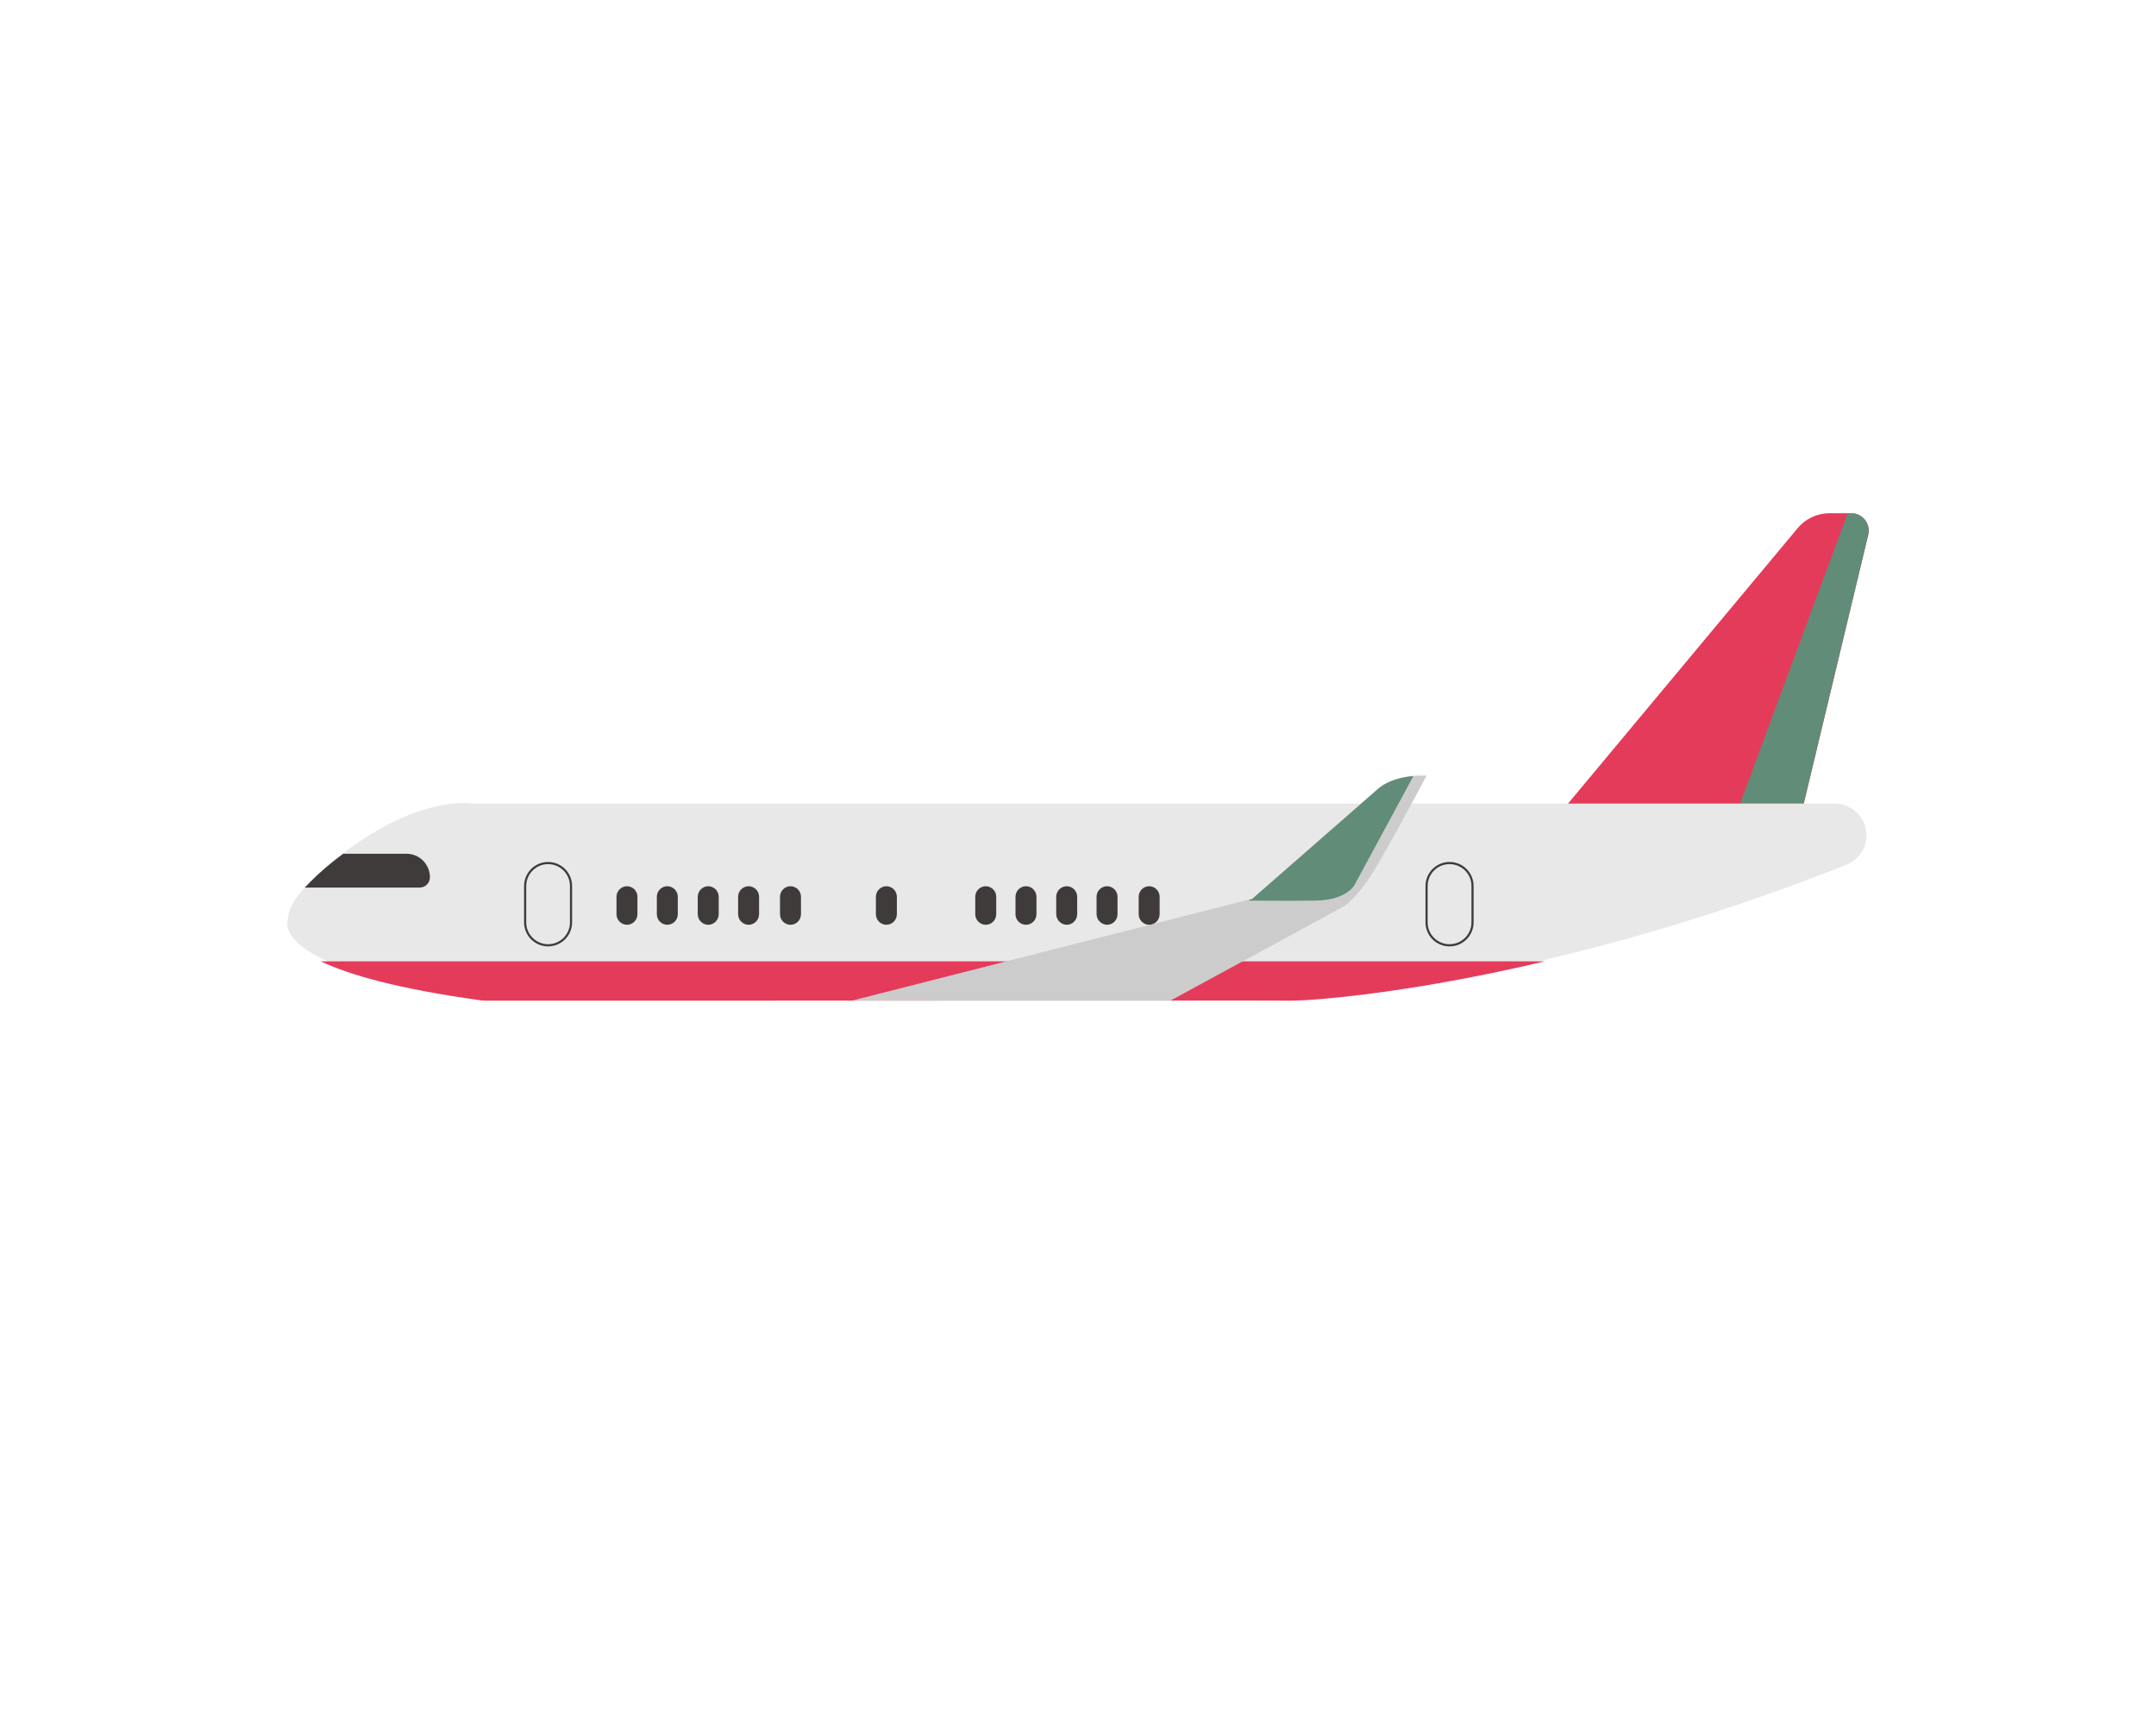
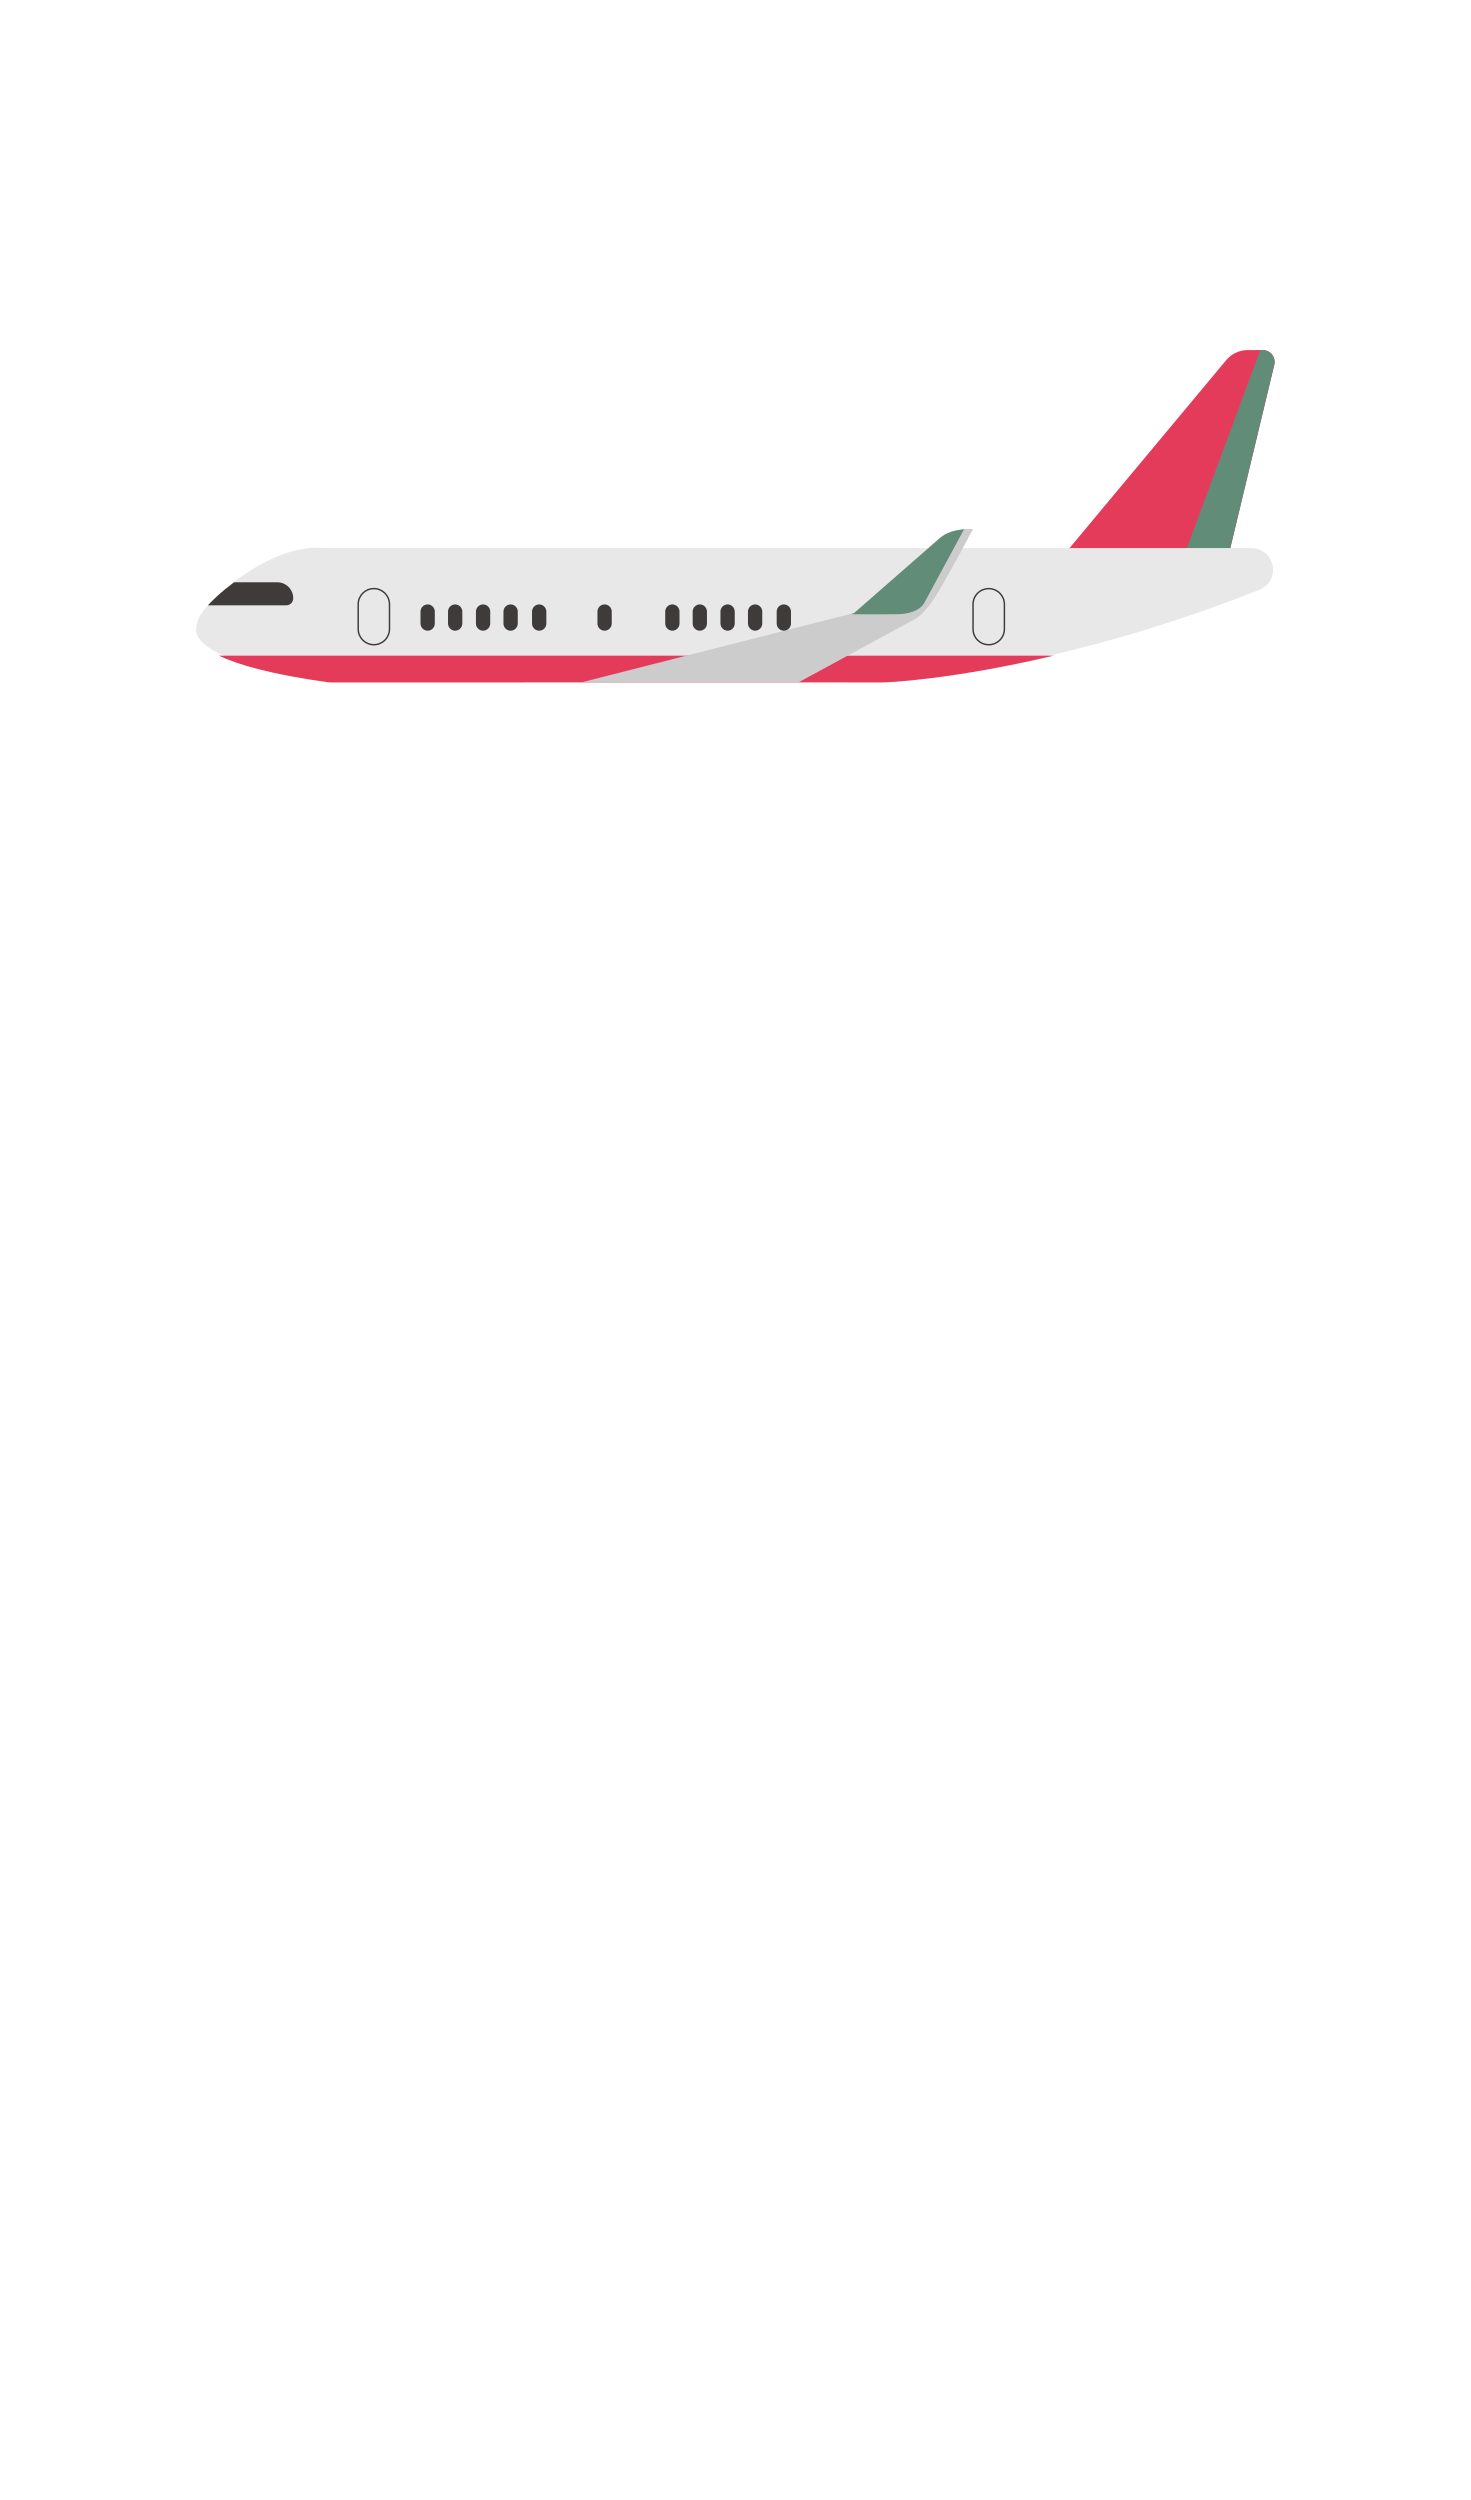
- <svg xmlns="http://www.w3.org/2000/svg" id="en4qhsbx4v0b1" viewBox="0 0 1000 800" shape-rendering="geometricPrecision" text-rendering="geometricPrecision">
+ <svg xmlns="http://www.w3.org/2000/svg" id="en4qhsbx4v0b1" viewBox="0 0 1000 1700" shape-rendering="geometricPrecision" text-rendering="geometricPrecision">
  <g id="en4qhsbx4v0b2">
    <g id="en4qhsbx4v0b3">
      <path id="en4qhsbx4v0b4" d="M527.94,98C541.94,54,497.94,65,497.94,65C489.94,-26,389.94,60,389.94,60C361.94,29,313.94,85,313.94,85C280.94,81,274.94,98,274.94,98Z" transform="matrix(1 0 0 1 -865.8489 76.82652)" fill="rgb(229,59,91)" stroke="none" stroke-width="1" />
      <g id="en4qhsbx4v0b5">
        <path id="en4qhsbx4v0b6" d="M405,261.24C372.51,204.38,320.53,240.12,320.53,240.12C279.92,225.5,271.8,254.74,271.8,254.74C244.18,240.12,226.31,261.24,226.31,261.24Z" transform="matrix(1 0 0 1 -1019.185 -123.8048)" fill="rgb(229,59,91)" stroke="none" stroke-width="1" />
        <path id="en4qhsbx4v0b7" d="M707.91,78C708.91,55,683.91,64,683.91,64C676.91,-11,620.91,61,620.91,61C614.91,7,569.91,76,569.91,76L707.91,78" transform="matrix(1 0 0 1 -1557.122 184.0873)" fill="rgb(94,148,153)" stroke="none" stroke-width="1" />
      </g>
      <path id="en4qhsbx4v0b8" d="M405,261.24C372.51,204.38,320.53,240.12,320.53,240.12C279.92,225.5,271.8,254.74,271.8,254.74C244.18,240.12,226.31,261.24,226.31,261.24Z" transform="matrix(1 0 0 1 -778.6886 372.0779)" fill="rgb(229,59,91)" stroke="none" stroke-width="1" />
      <path id="en4qhsbx4v0b9" d="M253,210.69C267,166.69,223,177.69,223,177.69C215,86.69,115,172.69,115,172.69C87,141.69,39,197.69,39,197.69C6,193.69,0,210.69,0,210.69Z" transform="matrix(1 0 0 1 -889.9041 292.9854)" fill="rgb(94,148,153)" stroke="none" stroke-width="1" />
      <path id="en4qhsbx4v0b10" d="M707.91,78C708.91,55,683.91,64,683.91,64C676.91,-11,620.91,61,620.91,61C614.91,7,569.91,76,569.91,76L707.91,78" transform="matrix(1 0 0 1 -1014.349 23.22)" fill="rgb(94,148,153)" stroke="none" stroke-width="1" />
      <path id="en4qhsbx4v0b11" d="M839.59,268.07C831.59,249.07,804.59,244.07,804.59,244.07C785.59,239.07,758.59,259.07,758.59,259.07C758.59,244.07,747.59,239.07,747.59,239.07C736.59,231.07,712.59,248.07,712.59,248.07C709.59,196.07,679.59,199.07,679.59,199.07C648.59,200.07,619.59,250.07,619.59,250.07C617.06,245.746,613.654,241.999,609.59,239.07C605.526,236.141,599.59,230.07,576.59,253.07C553.59,276.07,542.59,272.07,542.59,272.07Z" transform="matrix(1 0 0 1 -1154.124 22.88145)" fill="rgb(94,148,153)" stroke="none" stroke-width="1" />
      <path id="en4qhsbx4v0b12" d="M839.59,268.07C831.59,249.07,804.59,244.07,804.59,244.07C785.59,239.07,758.59,259.07,758.59,259.07C758.59,244.07,747.59,239.07,747.59,239.07C736.59,231.07,712.59,248.07,712.59,248.07C709.59,196.07,679.59,199.07,679.59,199.07C648.59,200.07,619.59,250.07,619.59,250.07C617.06,245.746,613.654,241.999,609.59,239.07C605.526,236.141,599.59,230.07,576.59,253.07C553.59,276.07,542.59,272.07,542.59,272.07Z" transform="matrix(1 0 0 1 -1154.124 22.88145)" fill="rgb(94,148,153)" stroke="none" stroke-width="1" />
      <g id="en4qhsbx4v0b13" transform="matrix(1 0 0 1 -770.6467 238.0227)">
        <path id="en4qhsbx4v0b14" d="M1604.36,7C1607.996,2.59,1613.404,0.025,1619.12,0L1629.3,0C1631.766,-0.005,1634.099,1.116,1635.636,3.044C1637.173,4.973,1637.745,7.497,1637.19,9.9L1606.56,137.56L1495.5,137.56Z" fill="rgb(229,59,91)" stroke="none" stroke-width="1" />
        <path id="en4qhsbx4v0b15" d="M1606.56,137.56L1637.19,9.9C1637.75,7.497,1637.179,4.97,1635.641,3.04C1634.103,1.111,1631.767,-0.009,1629.3,0L1627.65,0L1576.65,137.56Z" fill="rgb(97,140,119)" stroke="none" stroke-width="1" />
        <path id="en4qhsbx4v0b16" d="M1633,158.38C1632.91,158.38,1632.91,158.47,1632.82,158.56C1631.166,161.039,1628.799,162.957,1626.03,164.06C1483.24,220.74,1375.95,226.43,1369.25,226.06C1366.04,225.87,1019.02,226.15,996.1,226.06C995.455,226.07,994.811,226.04,994.17,225.97C905.49,213.77,901.73,195.43,903.01,189.74C903.65,183.42,906.13,177.74,923.83,162.6C958.83,133.98,983.35,135.17,987.47,135.6C987.987,135.67,988.508,135.7,989.03,135.69L1620.44,135.69C1625.843,135.663,1630.829,138.585,1633.446,143.312C1636.062,148.039,1635.891,153.816,1633,158.38Z" transform="matrix(1 0 0 1 1.052681 -1.033841)" fill="rgb(232,232,232)" stroke="none" stroke-width="1" />
        <path id="en4qhsbx4v0b17" d="M1487.62,207.81L919.4,207.81C932.33,213.95,954.89,220.56,994.14,225.97C994.78,225.97,995.42,226.06,996.07,226.06C1018.99,226.15,1366.01,225.87,1369.22,226.06C1373.44,226.24,1418.56,224.06,1487.62,207.72Z" fill="rgb(229,59,91)" stroke="none" stroke-width="1" />
        <path id="en4qhsbx4v0b18" d="M1432.31,121.7C1432.31,121.7,1419.93,145.26,1410.12,162.05C1400.59,178.83,1393.62,182.5,1393.62,182.5L1313.46,226.06L1165.72,226.06L1351.34,178.83L1409.67,127.83C1417.92,120.6,1432.31,121.7,1432.31,121.7Z" fill="rgb(205,204,204)" stroke="none" stroke-width="1" />
        <path id="en4qhsbx4v0b19" d="M912,173.6L965.35,173.6C967.964,173.578,970.067,171.444,970.05,168.83L970.05,168.77C970.042,165.884,968.888,163.12,966.842,161.085C964.796,159.051,962.026,157.912,959.14,157.92L929.85,157.92Q926.85,160.13,923.8,162.6C919.633,166.007,915.691,169.682,912,173.6Z" fill="rgb(64,59,59)" stroke="none" stroke-width="1" />
        <path id="en4qhsbx4v0b20" d="M1056.59,186L1056.59,177.84C1056.612,175.165,1058.775,173.002,1061.45,172.98L1061.45,172.98C1064.13,172.991,1066.299,175.16,1066.31,177.84L1066.31,186C1066.294,188.677,1064.127,190.844,1061.45,190.86L1061.45,190.86C1058.775,190.838,1056.612,188.675,1056.59,186Z" fill="rgb(64,59,59)" stroke="none" stroke-width="1" />
        <path id="en4qhsbx4v0b21" d="M1075.3,186L1075.3,177.84C1075.316,175.163,1077.483,172.996,1080.16,172.98L1080.16,172.98C1082.837,172.996,1085.004,175.163,1085.02,177.84L1085.02,186C1084.998,188.675,1082.835,190.838,1080.16,190.86L1080.16,190.86C1077.485,190.838,1075.322,188.675,1075.3,186Z" fill="rgb(64,59,59)" stroke="none" stroke-width="1" />
        <path id="en4qhsbx4v0b22" d="M1094.28,186L1094.28,177.84C1094.302,175.165,1096.465,173.002,1099.14,172.98L1099.14,172.98C1101.82,172.991,1103.989,175.16,1104,177.84L1104,186C1103.984,188.677,1101.817,190.844,1099.14,190.86L1099.14,190.86C1096.467,190.833,1094.307,188.673,1094.28,186Z" fill="rgb(64,59,59)" stroke="none" stroke-width="1" />
        <path id="en4qhsbx4v0b23" d="M1113,186L1113,177.84C1113.022,175.165,1115.185,173.002,1117.86,172.98L1117.86,172.98C1120.54,172.991,1122.709,175.16,1122.72,177.84L1122.72,186C1122.704,188.677,1120.537,190.844,1117.86,190.86L1117.86,190.86C1115.185,190.838,1113.022,188.675,1113,186Z" fill="rgb(64,59,59)" stroke="none" stroke-width="1" />
        <path id="en4qhsbx4v0b24" d="M1132.43,186L1132.43,177.84C1132.452,175.161,1134.621,172.996,1137.3,172.98L1137.3,172.98C1139.975,173.002,1142.138,175.165,1142.16,177.84L1142.16,186C1142.138,188.677,1139.977,190.843,1137.3,190.87L1137.3,190.87C1134.619,190.848,1132.452,188.681,1132.43,186Z" fill="rgb(64,59,59)" stroke="none" stroke-width="1" />
        <path id="en4qhsbx4v0b25" d="M1223,186L1223,177.84C1223.016,175.163,1225.183,172.996,1227.86,172.98L1227.86,172.98C1230.537,172.996,1232.704,175.163,1232.72,177.84L1232.72,186C1232.698,188.675,1230.535,190.838,1227.86,190.86L1227.86,190.86C1225.183,190.844,1223.016,188.677,1223,186Z" fill="rgb(64,59,59)" stroke="none" stroke-width="1" />
        <path id="en4qhsbx4v0b26" d="M1241.66,186L1241.66,177.84C1241.676,175.163,1243.843,172.996,1246.52,172.98L1246.52,172.98C1249.197,172.996,1251.364,175.163,1251.38,177.84L1251.38,186C1251.358,188.675,1249.195,190.838,1246.52,190.86L1246.52,190.86C1243.843,190.844,1241.676,188.677,1241.66,186Z" fill="rgb(64,59,59)" stroke="none" stroke-width="1" />
        <path id="en4qhsbx4v0b27" d="M1260.55,186L1260.55,177.84C1260.566,175.163,1262.733,172.996,1265.41,172.98L1265.41,172.98C1268.087,172.996,1270.254,175.163,1270.27,177.84L1270.27,186C1270.248,188.675,1268.085,190.838,1265.41,190.86L1265.41,190.86C1262.757,190.787,1260.623,188.653,1260.55,186Z" fill="rgb(64,59,59)" stroke="none" stroke-width="1" />
        <path id="en4qhsbx4v0b28" d="M1279.26,186L1279.26,177.84C1279.276,175.163,1281.443,172.996,1284.12,172.98L1284.12,172.98C1286.797,172.996,1288.964,175.163,1288.98,177.84L1288.98,186C1288.958,188.675,1286.795,190.838,1284.12,190.86L1284.12,190.86C1281.467,190.787,1279.333,188.653,1279.26,186Z" fill="rgb(64,59,59)" stroke="none" stroke-width="1" />
        <path id="en4qhsbx4v0b29" d="M1298.79,186L1298.79,177.84C1298.806,175.163,1300.973,172.996,1303.65,172.98L1303.65,172.98C1306.327,172.996,1308.494,175.163,1308.51,177.84L1308.51,186C1308.488,188.675,1306.325,190.838,1303.65,190.86L1303.65,190.86C1300.975,190.838,1298.812,188.675,1298.79,186Z" fill="rgb(64,59,59)" stroke="none" stroke-width="1" />
        <path id="en4qhsbx4v0b30" d="M1176.91,186L1176.91,177.84C1176.932,175.165,1179.095,173.002,1181.77,172.98L1181.77,172.98C1184.45,172.991,1186.619,175.16,1186.63,177.84L1186.63,186C1186.614,188.677,1184.447,190.844,1181.77,190.86L1181.77,190.86C1179.095,190.838,1176.932,188.675,1176.91,186Z" fill="rgb(64,59,59)" stroke="none" stroke-width="1" />
        <path id="en4qhsbx4v0b31" d="M1014.22,189.74L1014.22,172.87C1014.226,166.996,1018.986,162.236,1024.86,162.23L1024.86,162.23C1030.734,162.236,1035.494,166.996,1035.5,172.87L1035.5,189.74C1035.5,192.562,1034.379,195.268,1032.384,197.264C1030.388,199.259,1027.682,200.38,1024.86,200.38L1024.86,200.38C1018.986,200.374,1014.226,195.614,1014.22,189.74Z" fill="none" stroke="rgb(64,59,59)" stroke-width="1" stroke-miterlimit="10" />
        <path id="en4qhsbx4v0b32" d="M1432.32,189.74L1432.32,172.87C1432.32,170.041,1433.446,167.329,1435.451,165.332C1437.455,163.336,1440.171,162.219,1443,162.23L1443,162.23C1445.822,162.23,1448.528,163.351,1450.524,165.346C1452.519,167.342,1453.64,170.048,1453.64,172.87L1453.64,189.74C1453.64,192.562,1452.519,195.268,1450.524,197.264C1448.528,199.259,1445.822,200.38,1443,200.38L1443,200.38C1440.17,200.393,1437.452,199.278,1435.448,197.281C1433.443,195.284,1432.317,192.57,1432.32,189.74Z" fill="none" stroke="rgb(64,59,59)" stroke-width="1" stroke-miterlimit="10" />
        <path id="en4qhsbx4v0b33" d="M1350,179.29L1350.28,179.65C1350.28,179.65,1368.9,179.84,1380.28,179.65C1396.51,179.56,1399.44,171.4,1399.44,171.4L1426.22,121.88C1421.36,122.34,1414.49,123.71,1409.72,127.93L1351.39,178.93Z" fill="rgb(97,140,119)" stroke="none" stroke-width="1" />
      </g>
    </g>
    <path id="en4qhsbx4v0b34" d="M527.94,98C541.94,54,497.94,65,497.94,65C489.94,-26,389.94,60,389.94,60C361.94,29,313.94,85,313.94,85C280.94,81,274.94,98,274.94,98Z" transform="matrix(1 0 0 1 -1097.695 255.9358)" fill="rgb(229,59,91)" stroke="none" stroke-width="1" />
  </g>
</svg>
